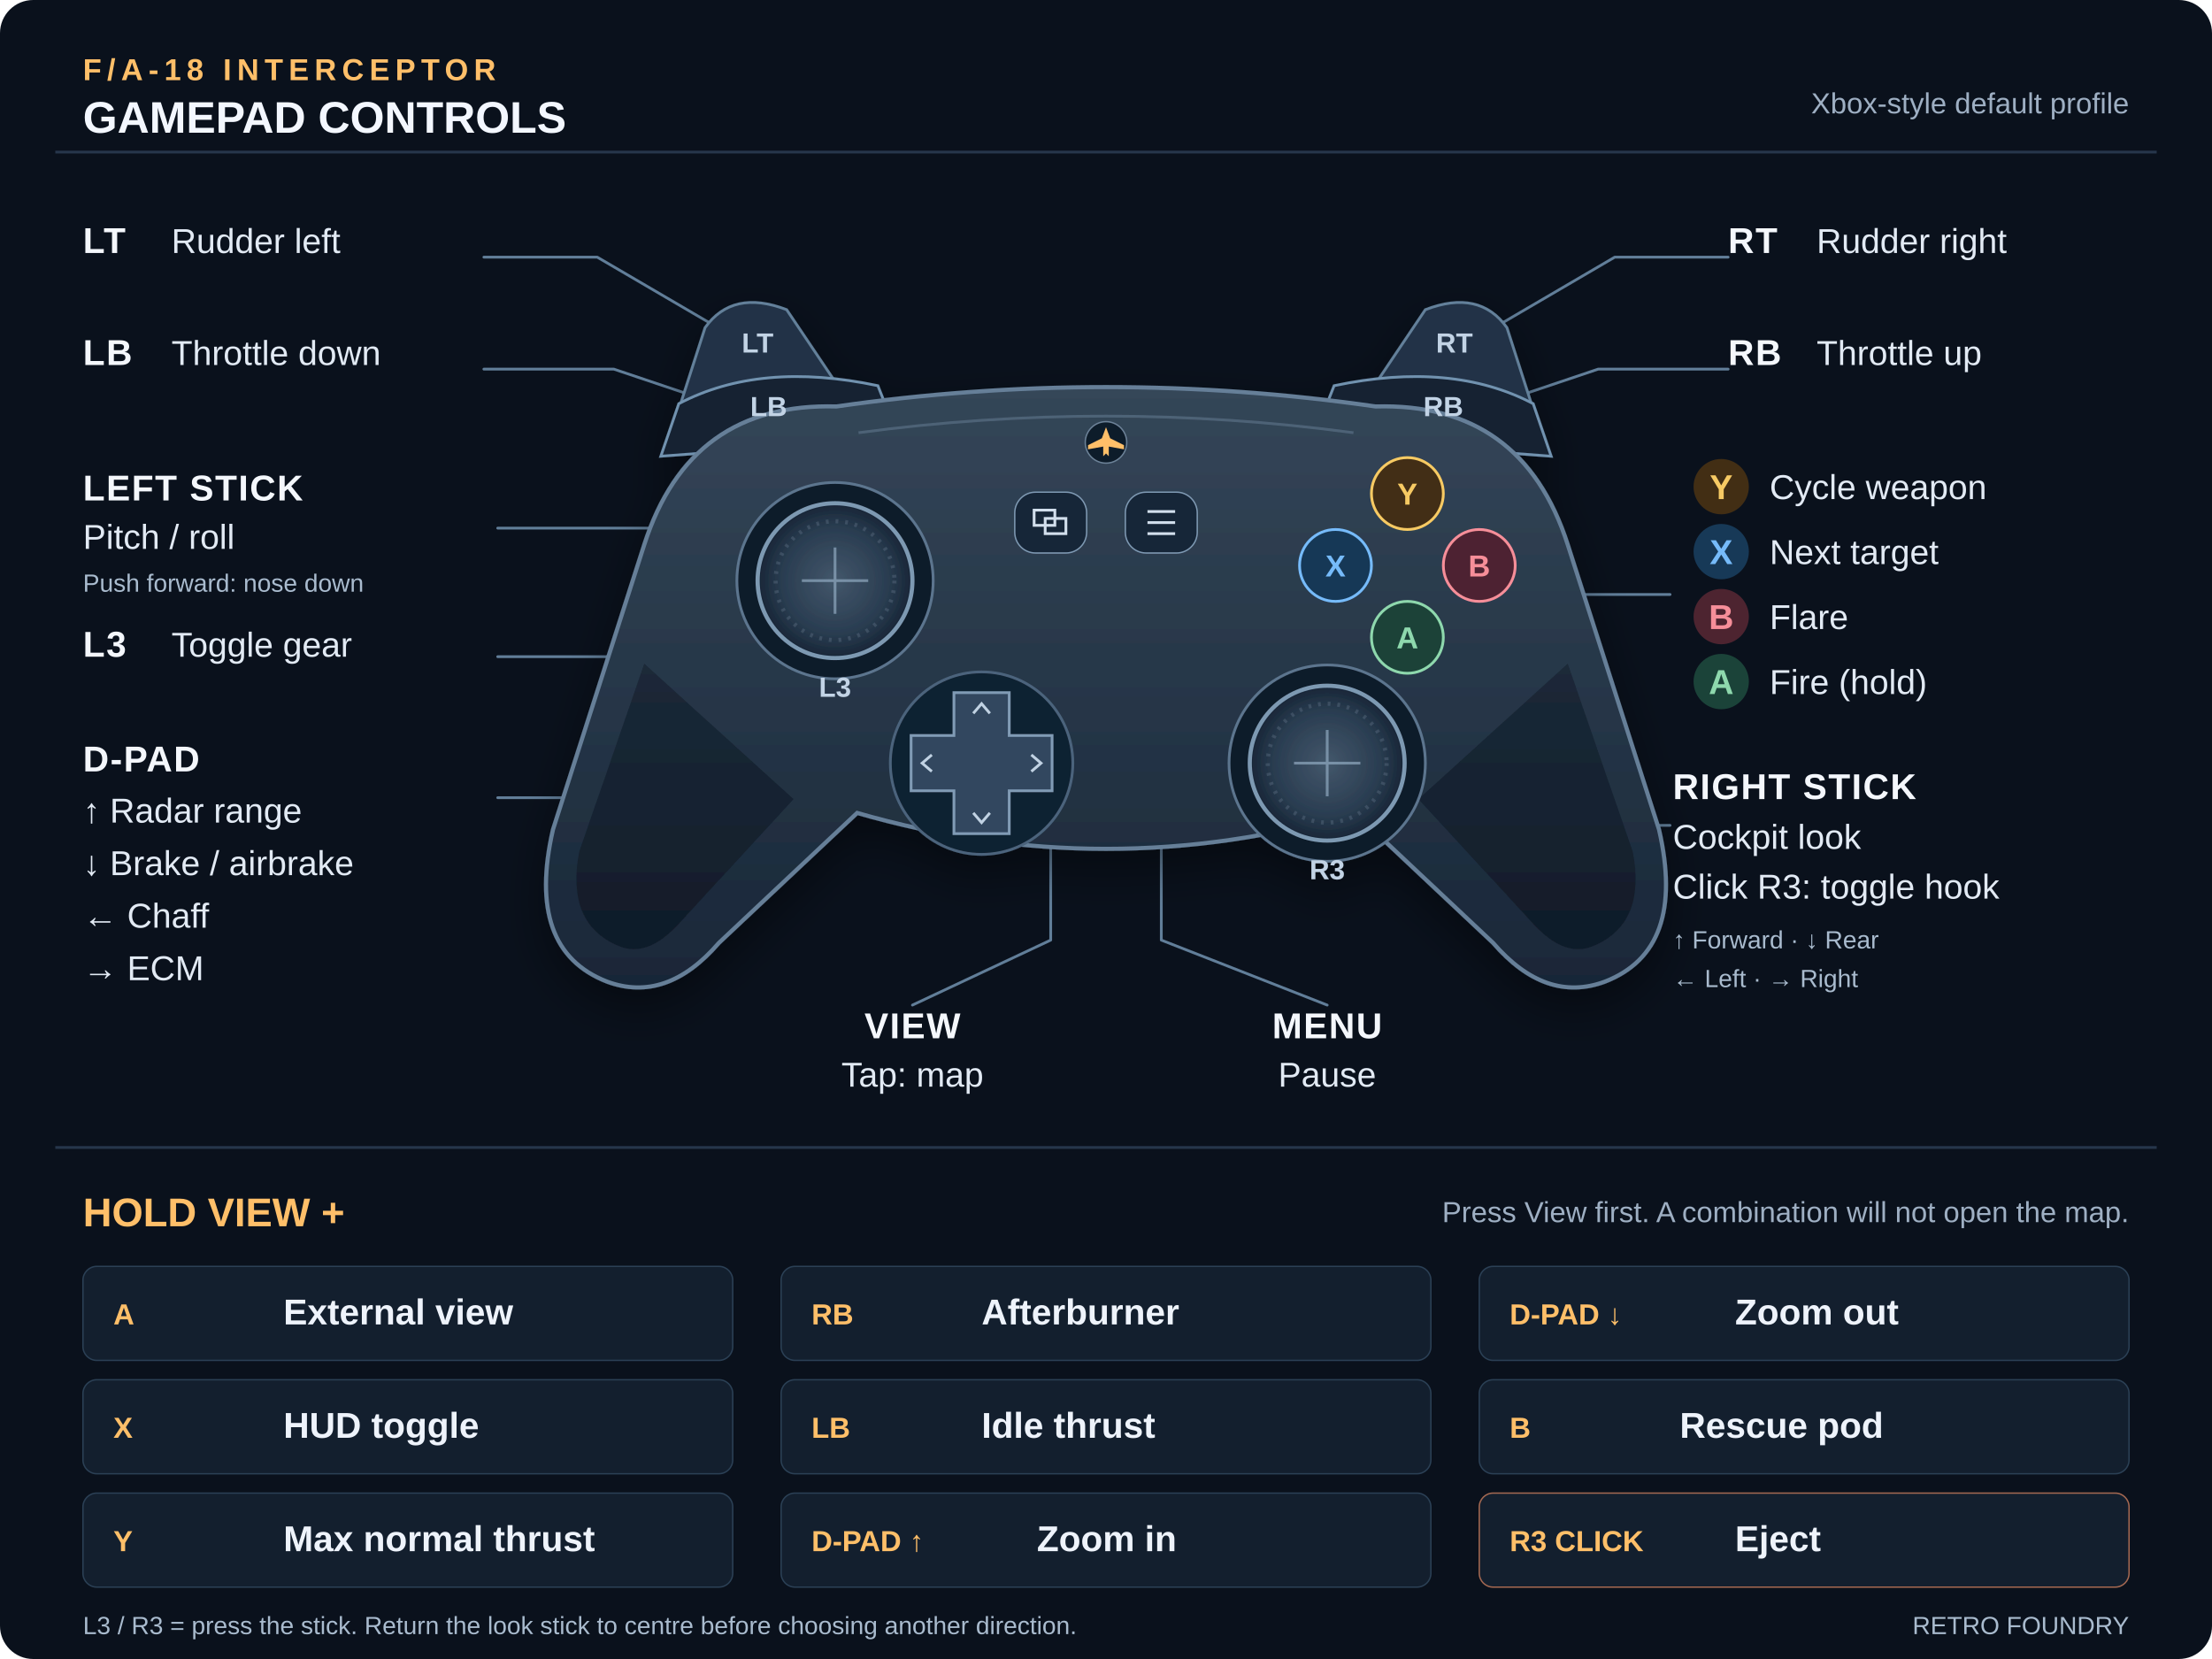
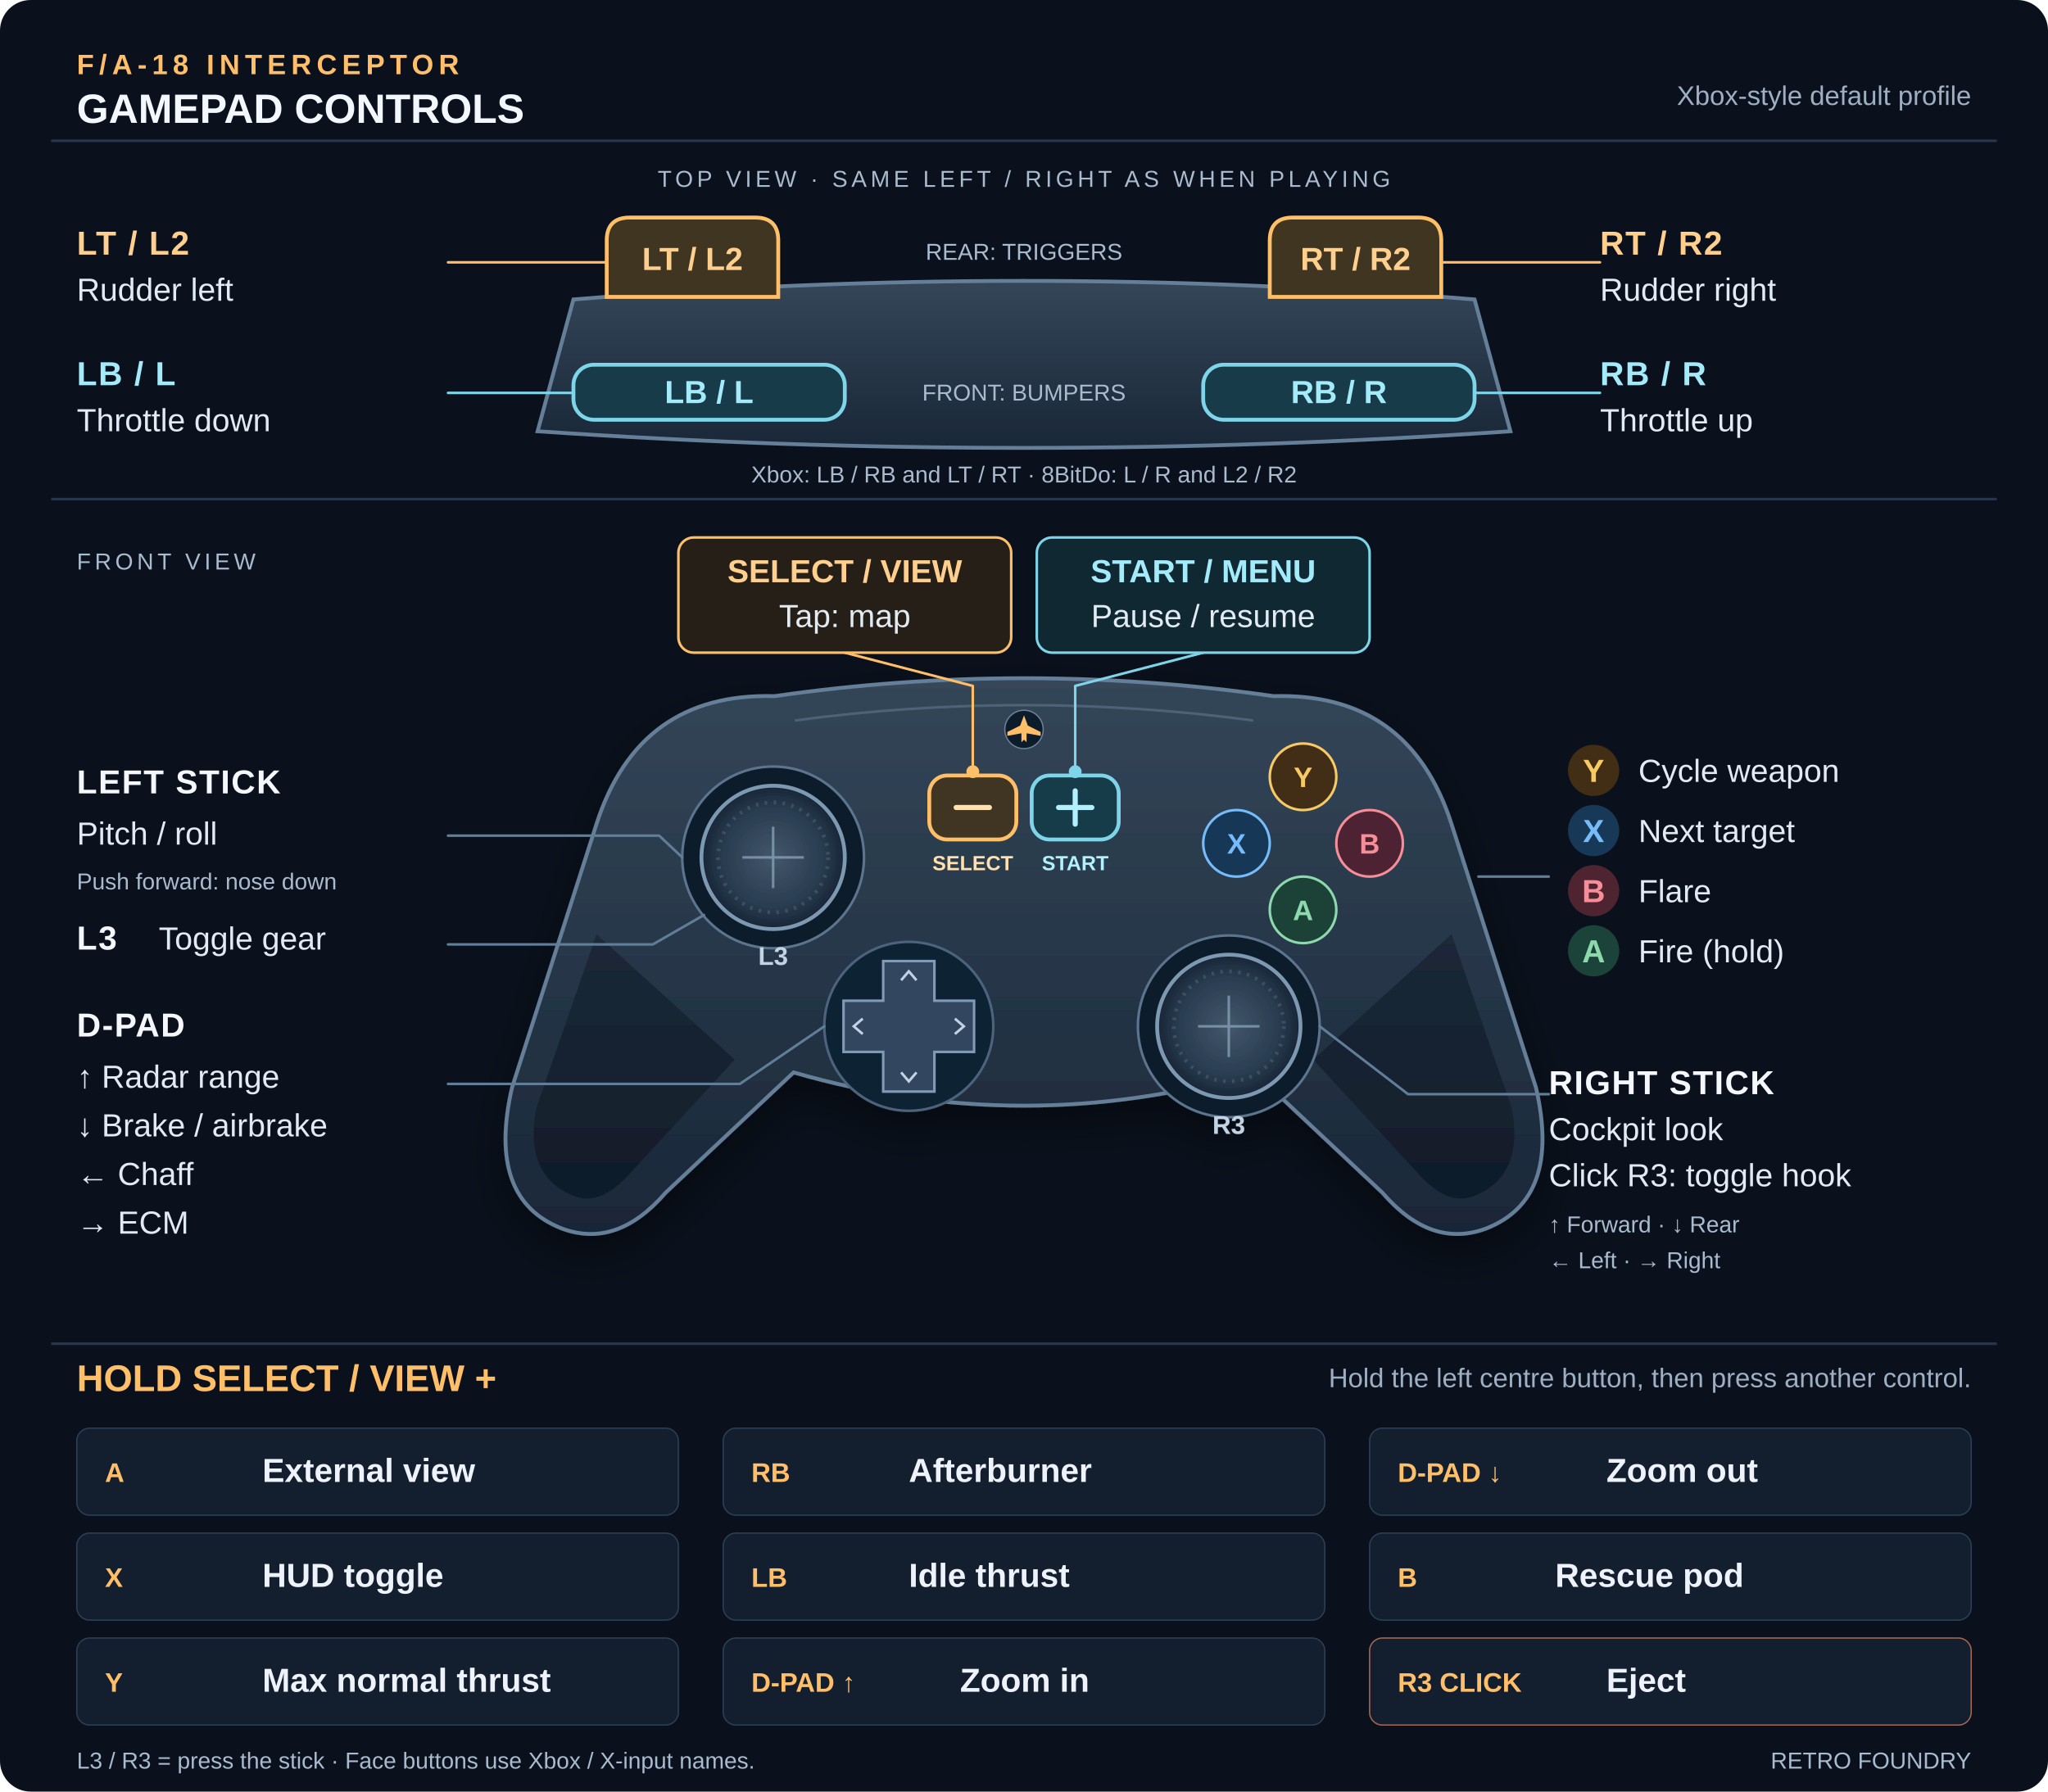
- <svg xmlns="http://www.w3.org/2000/svg" width="1600" height="1200" viewBox="0 0 1600 1200" role="img" aria-labelledby="title description">
+ <svg xmlns="http://www.w3.org/2000/svg" width="1600" height="1400" viewBox="0 0 1600 1400" role="img" aria-labelledby="title description">
  <defs>
    <linearGradient id="body" x1="0" y1="0" x2="0" y2="1">
      <stop stop-color="#344658" />
      <stop offset="1" stop-color="#192738" />
    </linearGradient>
    <linearGradient id="grip" x1="0" y1="0" x2="0" y2="1">
      <stop stop-color="#1b2938" />
      <stop offset="1" stop-color="#101c29" />
    </linearGradient>
    <radialGradient id="stick">
      <stop stop-color="#43576b" />
      <stop offset=".7" stop-color="#293c50" />
      <stop offset="1" stop-color="#172536" />
    </radialGradient>
    <filter id="shadow" x="-.15" y="-.15" width="1.3" height="1.4">
      <feDropShadow dx="0" dy="14" stdDeviation="16" flood-color="#000" flood-opacity=".4" />
    </filter>
    <style>
      text { font-family: 'Segoe UI', Arial, sans-serif; }
      .heading { fill: #f4f7fc; font-weight: 700; font-size: 26px; letter-spacing: 1px; }
      .label { fill: #e2eaf4; font-size: 25px; }
      .note { fill: #9eafc3; font-size: 21px; }
      .small { fill: #a9bbce; font-size: 18px; }
      .leader { fill: none; stroke: #617e99; stroke-width: 2; stroke-linecap: round; stroke-linejoin: round; }
      .key { fill: #edf5ff; font-weight: 700; font-size: 22px; text-anchor: middle; }
      .pad-label { fill: #c2d3e5; font-weight: 700; font-size: 20px; text-anchor: middle; }
      .chord { fill: #ffbf69; font-weight: 700; font-size: 21px; }
      .action { fill: #eef3fb; font-size: 26px; font-weight: 600; }
    </style>
  </defs>
-   <rect width="1600" height="1200" rx="24" fill="#0a111c" />
-   <path d="M40 110H1560M40 830H1560" stroke="#26364b" stroke-width="2" />
+   <rect width="1600" height="1400" rx="24" fill="#0a111c" />
+   <path d="M40 110H1560M40 390H1560M40 1050H1560" stroke="#26364b" stroke-width="2" />
  <text x="60" y="58" fill="#ffbf69" font-size="22" font-weight="700" letter-spacing="4">F/A-18 INTERCEPTOR</text>
  <text x="60" y="96" fill="#f3f7ff" font-size="32" font-weight="700">GAMEPAD CONTROLS</text>
  <text x="1540" y="82" class="note" text-anchor="end">Xbox-style default profile</text>
+   <text x="800" y="146" class="small" text-anchor="middle" letter-spacing="3">TOP VIEW · SAME LEFT / RIGHT AS WHEN PLAYING</text>
+   <path d="M448 234Q800 205 1152 234L1180 337Q800 363 420 337Z" fill="url(#body)" stroke="#667f98" stroke-width="3" />
+   <g fill="#403521" stroke="#ffbf69" stroke-width="3">
+     <path d="M474 232V188Q474 170 492 170H590Q608 170 608 188V232Z" />
+     <path d="M992 232V188Q992 170 1010 170H1108Q1126 170 1126 188V232Z" />
+   </g>
+   <g fill="#173b48" stroke="#7ed5e9" stroke-width="3">
+     <rect x="448" y="285" width="212" height="43" rx="16" />
+     <rect x="940" y="285" width="212" height="43" rx="16" />
+   </g>
+   <g text-anchor="middle" font-size="25" font-weight="700">
+     <text x="541" y="211" fill="#ffcf8d">LT / L2</text>
+     <text x="1059" y="211" fill="#ffcf8d">RT / R2</text>
+     <text x="554" y="315" fill="#a3eafa">LB / L</text>
+     <text x="1046" y="315" fill="#a3eafa">RB / R</text>
+   </g>
+   <text x="800" y="203" class="small" text-anchor="middle">REAR: TRIGGERS</text>
+   <text x="800" y="313" class="small" text-anchor="middle">FRONT: BUMPERS</text>
  <g class="leader">
-     <path d="M350 186H432L538 248" />
-     <path d="M350 267H444L548 302" />
-     <path d="M360 382H470L560 420" />
-     <path d="M360 475H482L604 448" />
-     <path d="M360 577H638L710 552" />
-     <path d="M1250 186H1168L1062 248" />
-     <path d="M1250 267H1156L1052 302" />
-     <path d="M1208 430H1104" />
-     <path d="M1208 597H1070L980 552" />
-     <path d="M760 378V680L660 727" />
-     <path d="M840 378V680L960 727" />
+     <path d="M350 205H474" stroke="#ffbf69" />
+     <path d="M350 307H448" stroke="#7ed5e9" />
+     <path d="M1250 205H1126" stroke="#ffbf69" />
+     <path d="M1250 307H1152" stroke="#7ed5e9" />
  </g>
-   <g filter="url(#shadow)">
-     <path d="M492 293L510 237Q530 209 569 224L608 282Z" fill="#223347" stroke="#63809a" stroke-width="2" />
-     <path d="M1108 293L1090 237Q1070 209 1031 224L992 282Z" fill="#223347" stroke="#63809a" stroke-width="2" />
-     <path d="M491 292Q550 261 635 279L650 317L478 330Z" fill="#142132" stroke="#7192af" stroke-width="2" />
-     <path d="M1109 292Q1050 261 965 279L950 317L1122 330Z" fill="#142132" stroke="#7192af" stroke-width="2" />
+   <text x="60" y="199" class="heading" style="fill:#ffcf8d">LT / L2</text>
+   <text x="60" y="235" class="label">Rudder left</text>
+   <text x="60" y="301" class="heading" style="fill:#a3eafa">LB / L</text>
+   <text x="60" y="337" class="label">Throttle down</text>
+   <text x="1250" y="199" class="heading" style="fill:#ffcf8d">RT / R2</text>
+   <text x="1250" y="235" class="label">Rudder right</text>
+   <text x="1250" y="301" class="heading" style="fill:#a3eafa">RB / R</text>
+   <text x="1250" y="337" class="label">Throttle up</text>
+   <text x="800" y="377" class="small" text-anchor="middle">Xbox: LB / RB and LT / RT · 8BitDo: L / R and L2 / R2</text>
+   <text x="60" y="445" class="small" letter-spacing="3">FRONT VIEW</text>
+   <g transform="translate(0 250)" filter="url(#shadow)">
    <path d="M605 294Q800 266 995 294Q1101 291 1134 394L1200 600Q1220 687 1161 710Q1118 726 1080 682L980 588Q800 640 620 588L520 682Q482 726 439 710Q380 687 400 600L466 394Q499 291 605 294Z" fill="url(#body)" stroke="#667f98" stroke-width="3" />
    <path d="M466 480L419 616Q409 668 447 684Q469 694 494 665L574 578Z" fill="url(#grip)" />
    <path d="M1134 480L1181 616Q1191 668 1153 684Q1131 694 1106 665L1026 578Z" fill="url(#grip)" />
    <path d="M621 313Q800 289 979 313" fill="none" stroke="#809ab2" stroke-opacity=".35" stroke-width="2" />
    <circle cx="604" cy="420" r="71" fill="#101c2a" stroke="#5c758e" stroke-width="2" />
    <circle cx="604" cy="420" r="56" fill="url(#stick)" stroke="#7d99b2" stroke-width="3" />
    <circle cx="604" cy="420" r="43" fill="none" stroke="#9ab2c6" stroke-opacity=".2" stroke-dasharray="2 5" stroke-width="3" />
    <path d="M604 396V444M580 420H628" stroke="#9fb9d1" stroke-opacity=".6" stroke-width="2" />
    <text x="604" y="504" class="pad-label">L3</text>
    <circle cx="710" cy="552" r="66" fill="#112030" stroke="#4b647c" stroke-width="2" />
    <path d="M690 501H730V532H761V572H730V603H690V572H659V532H690Z" fill="#31475e" stroke="#809bb5" stroke-width="2" />
    <path d="M704 516L710 509L716 516M704 588L710 595L716 588M674 546L667 552L674 558M746 546L753 552L746 558" fill="none" stroke="#c1d2e3" stroke-width="2" />
    <circle cx="960" cy="552" r="71" fill="#101c2a" stroke="#5c758e" stroke-width="2" />
    <circle cx="960" cy="552" r="56" fill="url(#stick)" stroke="#7d99b2" stroke-width="3" />
    <circle cx="960" cy="552" r="43" fill="none" stroke="#9ab2c6" stroke-opacity=".2" stroke-dasharray="2 5" stroke-width="3" />
    <path d="M960 528V576M936 552H984" stroke="#9fb9d1" stroke-opacity=".6" stroke-width="2" />
    <text x="960" y="636" class="pad-label">R3</text>
    <g stroke-width="2">
      <circle cx="1018" cy="357" r="26" fill="#422e14" stroke="#f7ca64" />
      <circle cx="966" cy="409" r="26" fill="#173957" stroke="#76bbfa" />
      <circle cx="1070" cy="409" r="26" fill="#4d2430" stroke="#f68e99" />
      <circle cx="1018" cy="461" r="26" fill="#1b4339" stroke="#8ed8ad" />
    </g>
    <text x="1018" y="365" class="key" style="fill:#f7ca64">Y</text>
    <text x="966" y="417" class="key" style="fill:#76bbfa">X</text>
    <text x="1070" y="417" class="key" style="fill:#f68e99">B</text>
    <text x="1018" y="469" class="key" style="fill:#8ed8ad">A</text>
-     <rect x="734" y="356" width="52" height="44" rx="15" fill="#182638" stroke="#7e99b3" />
-     <path d="M748 369H763V380H748ZM756 375H771V386H756Z" fill="none" stroke="#d2dfed" stroke-width="2" />
-     <rect x="814" y="356" width="52" height="44" rx="15" fill="#182638" stroke="#7e99b3" />
-     <path d="M830 370H850M830 378H850M830 386H850" stroke="#d2dfed" stroke-width="2" />
+     <rect x="726" y="356" width="68" height="50" rx="14" fill="#403521" stroke="#ffbf69" stroke-width="3" />
+     <path d="M747 381H773" stroke="#ffe0ae" stroke-width="4" stroke-linecap="round" />
+     <text x="760" y="430" fill="#ffe0ae" font-size="16" text-anchor="middle" font-weight="700">SELECT</text>
+     <rect x="806" y="356" width="68" height="50" rx="14" fill="#173b48" stroke="#7ed5e9" stroke-width="3" />
+     <path d="M827 381H853M840 368V394" stroke="#b1f0fc" stroke-width="4" stroke-linecap="round" />
+     <text x="840" y="430" fill="#b1f0fc" font-size="16" text-anchor="middle" font-weight="700">START</text>
    <circle cx="800" cy="320" r="15" fill="#101c29" stroke="#6c8298" />
    <path d="M800 309L803 317L813 322V325L802 323V330L800 328L798 330V323L787 325V322L797 317Z" fill="#ffbf69" />
-     <text x="548" y="255" class="pad-label">LT</text>
-     <text x="1052" y="255" class="pad-label">RT</text>
-     <text x="556" y="301" class="pad-label">LB</text>
-     <text x="1044" y="301" class="pad-label">RB</text>
  </g>
-   <text x="60" y="183" class="heading">LT</text>
-   <text x="124" y="183" class="label">Rudder left</text>
-   <text x="60" y="264" class="heading">LB</text>
-   <text x="124" y="264" class="label">Throttle down</text>
-   <text x="60" y="362" class="heading">LEFT STICK</text>
-   <text x="60" y="397" class="label">Pitch / roll</text>
-   <text x="60" y="428" class="small">Push forward: nose down</text>
-   <text x="60" y="475" class="heading">L3</text>
-   <text x="124" y="475" class="label">Toggle gear</text>
-   <text x="60" y="558" class="heading">D-PAD</text>
-   <text x="60" y="595" class="label">↑ Radar range</text>
-   <text x="60" y="633" class="label">↓ Brake / airbrake</text>
-   <text x="60" y="671" class="label">← Chaff</text>
-   <text x="60" y="709" class="label">→ ECM</text>
-   <text x="1250" y="183" class="heading">RT</text>
-   <text x="1314" y="183" class="label">Rudder right</text>
-   <text x="1250" y="264" class="heading">RB</text>
-   <text x="1314" y="264" class="label">Throttle up</text>
-   <g font-size="25" font-weight="700" text-anchor="middle">
+   <g class="leader">
+     <path d="M350 653H515L533 670" />
+     <path d="M350 738H510L550 715" />
+     <path d="M350 847H578L644 802" />
+     <path d="M1210 685H1155" />
+     <path d="M1210 855H1100L1031 802" />
+   </g>
+   <g class="leader" stroke-width="3">
+     <path d="M660 510L760 536V603" stroke="#ffbf69" />
+     <path d="M940 510L840 536V603" stroke="#7ed5e9" />
+   </g>
+   <circle cx="760" cy="603" r="5" fill="#ffbf69" />
+   <circle cx="840" cy="603" r="5" fill="#7ed5e9" />
+   <rect x="530" y="420" width="260" height="90" rx="12" fill="#251f17" stroke="#ffbf69" stroke-width="2" />
+   <rect x="810" y="420" width="260" height="90" rx="12" fill="#102831" stroke="#7ed5e9" stroke-width="2" />
+   <text x="660" y="455" fill="#ffcf8d" font-size="25" font-weight="700" text-anchor="middle">SELECT / VIEW</text>
+   <text x="660" y="490" class="label" text-anchor="middle">Tap: map</text>
+   <text x="940" y="455" fill="#a3eafa" font-size="25" font-weight="700" text-anchor="middle">START / MENU</text>
+   <text x="940" y="490" class="label" text-anchor="middle">Pause / resume</text>
+   <text x="60" y="620" class="heading">LEFT STICK</text>
+   <text x="60" y="660" class="label">Pitch / roll</text>
+   <text x="60" y="695" class="small">Push forward: nose down</text>
+   <text x="60" y="742" class="heading">L3</text>
+   <text x="124" y="742" class="label">Toggle gear</text>
+   <text x="60" y="810" class="heading">D-PAD</text>
+   <text x="60" y="850" class="label">↑ Radar range</text>
+   <text x="60" y="888" class="label">↓ Brake / airbrake</text>
+   <text x="60" y="926" class="label">← Chaff</text>
+   <text x="60" y="964" class="label">→ ECM</text>
+   <g font-size="25" font-weight="700" text-anchor="middle" transform="translate(0 250)">
    <circle cx="1245" cy="352" r="20" fill="#422e14" />
    <text x="1245" y="361" fill="#f7ca64">Y</text>
    <circle cx="1245" cy="399" r="20" fill="#173957" />
    <text x="1245" y="408" fill="#76bbfa">X</text>
    <circle cx="1245" cy="446" r="20" fill="#4d2430" />
    <text x="1245" y="455" fill="#f68e99">B</text>
    <circle cx="1245" cy="493" r="20" fill="#1b4339" />
    <text x="1245" y="502" fill="#8ed8ad">A</text>
  </g>
-   <text x="1280" y="361" class="label">Cycle weapon</text>
-   <text x="1280" y="408" class="label">Next target</text>
-   <text x="1280" y="455" class="label">Flare</text>
-   <text x="1280" y="502" class="label">Fire (hold)</text>
-   <text x="1210" y="578" class="heading">RIGHT STICK</text>
-   <text x="1210" y="614" class="label">Cockpit look</text>
-   <text x="1210" y="650" class="label">Click R3: toggle hook</text>
-   <text x="1210" y="686" class="small">↑ Forward · ↓ Rear</text>
-   <text x="1210" y="714" class="small">← Left · → Right</text>
-   <text x="660" y="751" class="heading" text-anchor="middle">VIEW</text>
-   <text x="660" y="786" class="label" text-anchor="middle">Tap: map</text>
-   <text x="960" y="751" class="heading" text-anchor="middle">MENU</text>
-   <text x="960" y="786" class="label" text-anchor="middle">Pause</text>
-   <text x="60" y="887" fill="#ffbf69" font-size="29" font-weight="700">HOLD VIEW +</text>
-   <text x="1540" y="884" class="note" text-anchor="end">Press View first. A combination will not open the map.</text>
-   <g fill="#131f2e" stroke="#2b4055">
-     <rect x="60" y="916" width="470" height="68" rx="10" />
-     <rect x="565" y="916" width="470" height="68" rx="10" />
-     <rect x="1070" y="916" width="470" height="68" rx="10" />
-     <rect x="60" y="998" width="470" height="68" rx="10" />
-     <rect x="565" y="998" width="470" height="68" rx="10" />
-     <rect x="1070" y="998" width="470" height="68" rx="10" />
-     <rect x="60" y="1080" width="470" height="68" rx="10" />
-     <rect x="565" y="1080" width="470" height="68" rx="10" />
-     <rect x="1070" y="1080" width="470" height="68" rx="10" stroke="#a46851" />
+   <text x="1280" y="611" class="label">Cycle weapon</text>
+   <text x="1280" y="658" class="label">Next target</text>
+   <text x="1280" y="705" class="label">Flare</text>
+   <text x="1280" y="752" class="label">Fire (hold)</text>
+   <text x="1210" y="855" class="heading">RIGHT STICK</text>
+   <text x="1210" y="891" class="label">Cockpit look</text>
+   <text x="1210" y="927" class="label">Click R3: toggle hook</text>
+   <text x="1210" y="963" class="small">↑ Forward · ↓ Rear</text>
+   <text x="1210" y="991" class="small">← Left · → Right</text>
+   <g transform="translate(0 200)">
+     <text x="60" y="887" fill="#ffbf69" font-size="29" font-weight="700">HOLD SELECT / VIEW +</text>
+     <text x="1540" y="884" class="note" text-anchor="end">Hold the left centre button, then press another control.</text>
+     <g fill="#131f2e" stroke="#2b4055">
+       <rect x="60" y="916" width="470" height="68" rx="10" />
+       <rect x="565" y="916" width="470" height="68" rx="10" />
+       <rect x="1070" y="916" width="470" height="68" rx="10" />
+       <rect x="60" y="998" width="470" height="68" rx="10" />
+       <rect x="565" y="998" width="470" height="68" rx="10" />
+       <rect x="1070" y="998" width="470" height="68" rx="10" />
+       <rect x="60" y="1080" width="470" height="68" rx="10" />
+       <rect x="565" y="1080" width="470" height="68" rx="10" />
+       <rect x="1070" y="1080" width="470" height="68" rx="10" stroke="#a46851" />
+     </g>
+     <text x="82" y="958" class="chord">A</text>
+     <text x="205" y="958" class="action">External view</text>
+     <text x="82" y="1040" class="chord">X</text>
+     <text x="205" y="1040" class="action">HUD toggle</text>
+     <text x="82" y="1122" class="chord">Y</text>
+     <text x="205" y="1122" class="action">Max normal thrust</text>
+     <text x="587" y="958" class="chord">RB</text>
+     <text x="710" y="958" class="action">Afterburner</text>
+     <text x="587" y="1040" class="chord">LB</text>
+     <text x="710" y="1040" class="action">Idle thrust</text>
+     <text x="587" y="1122" class="chord">D-PAD ↑</text>
+     <text x="750" y="1122" class="action">Zoom in</text>
+     <text x="1092" y="958" class="chord">D-PAD ↓</text>
+     <text x="1255" y="958" class="action">Zoom out</text>
+     <text x="1092" y="1040" class="chord">B</text>
+     <text x="1215" y="1040" class="action">Rescue pod</text>
+     <text x="1092" y="1122" class="chord">R3 CLICK</text>
+     <text x="1255" y="1122" class="action">Eject</text>
  </g>
-   <text x="82" y="958" class="chord">A</text>
-   <text x="205" y="958" class="action">External view</text>
-   <text x="82" y="1040" class="chord">X</text>
-   <text x="205" y="1040" class="action">HUD toggle</text>
-   <text x="82" y="1122" class="chord">Y</text>
-   <text x="205" y="1122" class="action">Max normal thrust</text>
-   <text x="587" y="958" class="chord">RB</text>
-   <text x="710" y="958" class="action">Afterburner</text>
-   <text x="587" y="1040" class="chord">LB</text>
-   <text x="710" y="1040" class="action">Idle thrust</text>
-   <text x="587" y="1122" class="chord">D-PAD ↑</text>
-   <text x="750" y="1122" class="action">Zoom in</text>
-   <text x="1092" y="958" class="chord">D-PAD ↓</text>
-   <text x="1255" y="958" class="action">Zoom out</text>
-   <text x="1092" y="1040" class="chord">B</text>
-   <text x="1215" y="1040" class="action">Rescue pod</text>
-   <text x="1092" y="1122" class="chord">R3 CLICK</text>
-   <text x="1255" y="1122" class="action">Eject</text>
-   <text x="60" y="1182" class="small">L3 / R3 = press the stick. Return the look stick to centre before choosing another direction.</text>
-   <text x="1540" y="1182" class="small" text-anchor="end">RETRO FOUNDRY</text>
+   <text x="60" y="1382" class="small">L3 / R3 = press the stick · Face buttons use Xbox / X-input names.</text>
+   <text x="1540" y="1382" class="small" text-anchor="end">RETRO FOUNDRY</text>
</svg>
